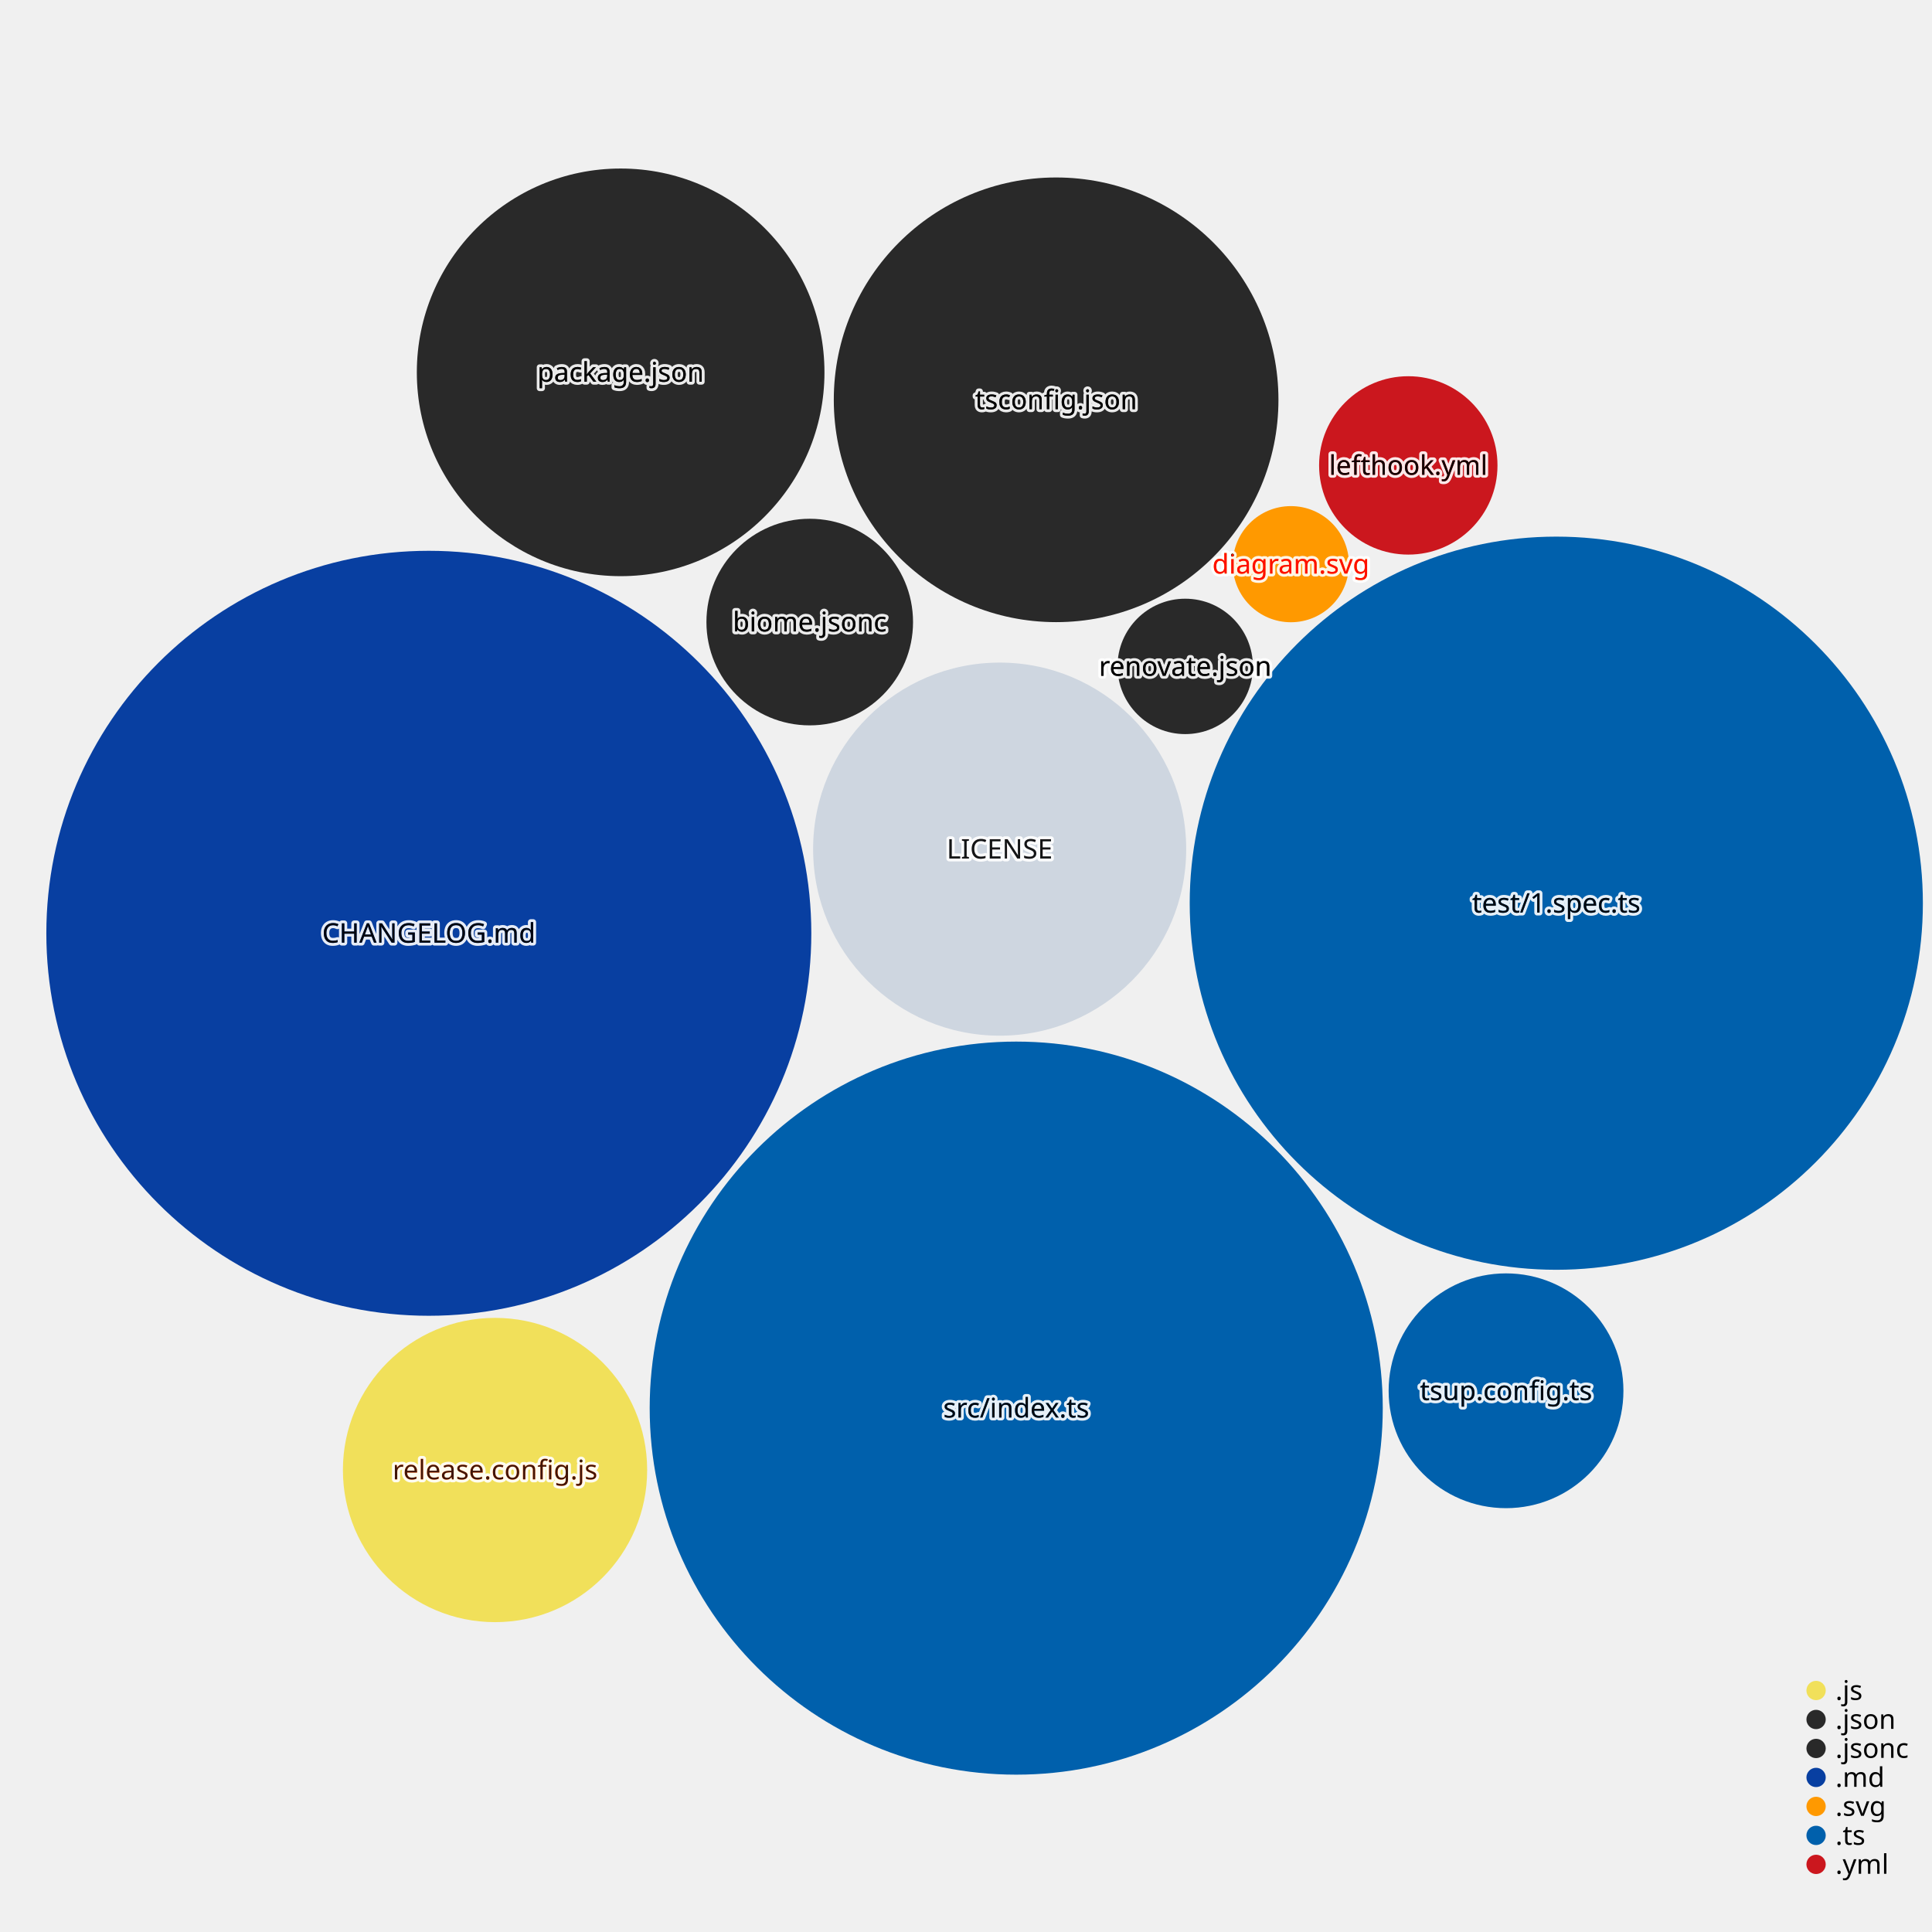
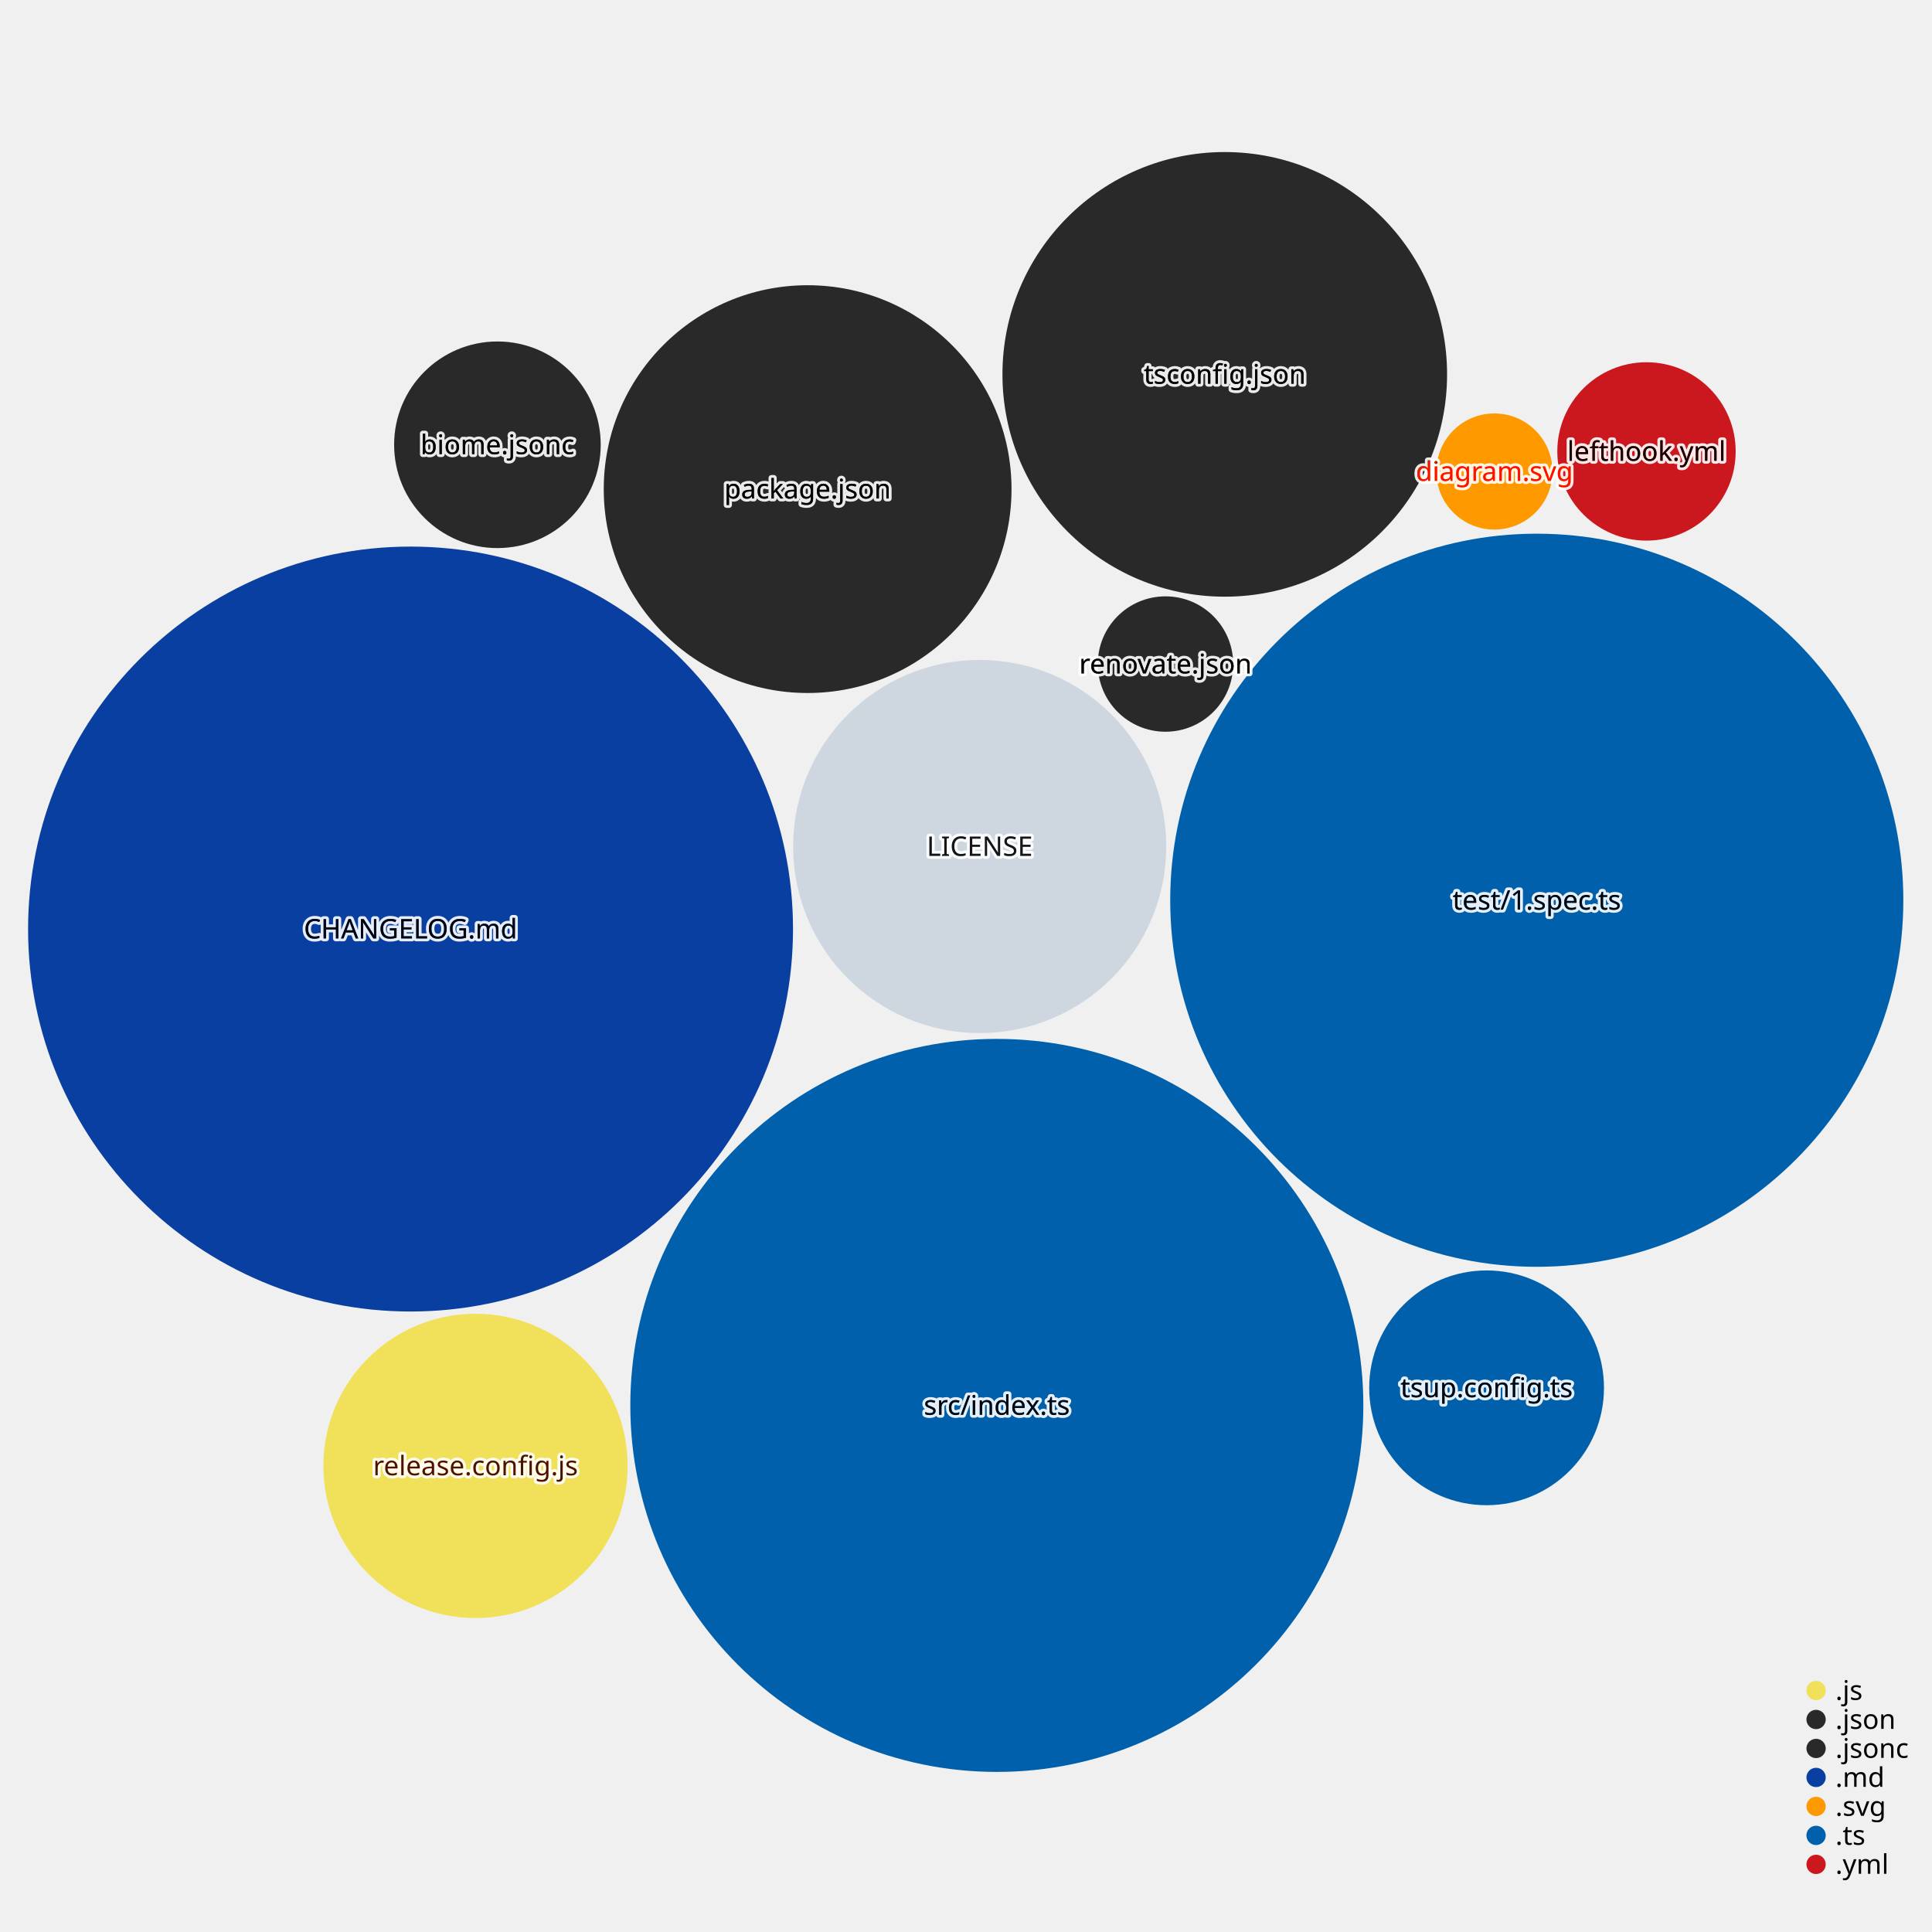
<svg xmlns="http://www.w3.org/2000/svg" width="1000" height="1000" style="background:white;font-family:sans-serif;overflow:visible">
  <defs>
    <filter id="glow" x="-50%" y="-50%" width="200%" height="200%">
      <feGaussianBlur stdDeviation="4" result="coloredBlur" />
      <feMerge>
        <feMergeNode in="coloredBlur" />
        <feMergeNode in="SourceGraphic" />
      </feMerge>
    </filter>
  </defs>
-   <g style="fill:#083fa1;transition:transform 0s ease-out, fill 0.1s ease-out" transform="translate(221.9599, 483.0682)">
-     <circle style="transition:all 0.5s ease-out" r="197.974" stroke-width="0" stroke="#374151" />
+   <g style="fill:#083fa1;transition:transform 0s ease-out, fill 0.1s ease-out" transform="translate(212.4998, 480.8752)">
+     <circle style="transition:all 0.5s ease-out" r="197.962" stroke-width="0" stroke="#374151" />
  </g>
-   <g style="fill:#0060ac;transition:transform 0s ease-out, fill 0.1s ease-out" transform="translate(805.5354, 467.4967)">
-     <circle style="transition:all 0.5s ease-out" r="189.741" stroke-width="0" stroke="#374151" />
+   <g style="fill:#0060ac;transition:transform 0s ease-out, fill 0.1s ease-out" transform="translate(795.4324, 465.9665)">
+     <circle style="transition:all 0.5s ease-out" r="189.729" stroke-width="0" stroke="#374151" />
  </g>
-   <g style="fill:#0060ac;transition:transform 0s ease-out, fill 0.1s ease-out" transform="translate(525.9962, 728.8436)">
-     <circle style="transition:all 0.5s ease-out" r="189.718" stroke-width="0" stroke="#374151" />
+   <g style="fill:#0060ac;transition:transform 0s ease-out, fill 0.1s ease-out" transform="translate(515.9547, 727.4363)">
+     <circle style="transition:all 0.5s ease-out" r="189.706" stroke-width="0" stroke="#374151" />
  </g>
-   <g style="fill:#292929;transition:transform 0s ease-out, fill 0.1s ease-out" transform="translate(546.6461, 206.9398)">
-     <circle style="transition:all 0.5s ease-out" r="115.078" stroke-width="0" stroke="#374151" />
+   <g style="fill:#292929;transition:transform 0s ease-out, fill 0.1s ease-out" transform="translate(633.936, 193.7716)">
+     <circle style="transition:all 0.5s ease-out" r="115.071" stroke-width="0" stroke="#374151" />
  </g>
-   <g style="fill:#292929;transition:transform 0s ease-out, fill 0.1s ease-out" transform="translate(321.2463, 192.7261)">
-     <circle style="transition:all 0.5s ease-out" r="105.496" stroke-width="0" stroke="#374151" />
+   <g style="fill:#292929;transition:transform 0s ease-out, fill 0.1s ease-out" transform="translate(418.0293, 253.1656)">
+     <circle style="transition:all 0.5s ease-out" r="105.531" stroke-width="0" stroke="#374151" />
  </g>
-   <g style="fill:#CED6E0;transition:transform 0s ease-out, fill 0.1s ease-out" transform="translate(517.4218, 439.5125)">
-     <circle style="transition:all 0.5s ease-out" r="96.554" stroke-width="0" stroke="#374151" />
+   <g style="fill:#CED6E0;transition:transform 0s ease-out, fill 0.1s ease-out" transform="translate(507.0937, 438.1492)">
+     <circle style="transition:all 0.5s ease-out" r="96.548" stroke-width="0" stroke="#374151" />
  </g>
-   <g style="fill:#f1e05a;transition:transform 0s ease-out, fill 0.1s ease-out" transform="translate(256.2311, 760.8776)">
-     <circle style="transition:all 0.5s ease-out" r="78.743" stroke-width="0" stroke="#374151" />
+   <g style="fill:#f1e05a;transition:transform 0s ease-out, fill 0.1s ease-out" transform="translate(246.1219, 758.7487)">
+     <circle style="transition:all 0.5s ease-out" r="78.738" stroke-width="0" stroke="#374151" />
  </g>
-   <g style="fill:#0060ac;transition:transform 0s ease-out, fill 0.1s ease-out" transform="translate(779.5184, 719.8624)">
-     <circle style="transition:all 0.5s ease-out" r="60.764" stroke-width="0" stroke="#374151" />
+   <g style="fill:#0060ac;transition:transform 0s ease-out, fill 0.1s ease-out" transform="translate(769.4569, 718.3333)">
+     <circle style="transition:all 0.5s ease-out" r="60.76" stroke-width="0" stroke="#374151" />
  </g>
-   <g style="fill:#292929;transition:transform 0s ease-out, fill 0.1s ease-out" transform="translate(419.1162, 321.9803)">
-     <circle style="transition:all 0.5s ease-out" r="53.47" stroke-width="0" stroke="#374151" />
+   <g style="fill:#292929;transition:transform 0s ease-out, fill 0.1s ease-out" transform="translate(257.4636, 230.2154)">
+     <circle style="transition:all 0.5s ease-out" r="53.467" stroke-width="0" stroke="#374151" />
  </g>
-   <g style="fill:#cb171e;transition:transform 0s ease-out, fill 0.1s ease-out" transform="translate(728.9313, 240.8949)">
-     <circle style="transition:all 0.5s ease-out" r="46.164" stroke-width="0" stroke="#374151" />
+   <g style="fill:#cb171e;transition:transform 0s ease-out, fill 0.1s ease-out" transform="translate(852.2232, 233.6612)">
+     <circle style="transition:all 0.5s ease-out" r="46.161" stroke-width="0" stroke="#374151" />
  </g>
-   <g style="fill:#292929;transition:transform 0s ease-out, fill 0.1s ease-out" transform="translate(613.4617, 344.9286)">
-     <circle style="transition:all 0.5s ease-out" r="35.04" stroke-width="0" stroke="#374151" />
+   <g style="fill:#292929;transition:transform 0s ease-out, fill 0.1s ease-out" transform="translate(603.2563, 343.7031)">
+     <circle style="transition:all 0.5s ease-out" r="35.038" stroke-width="0" stroke="#374151" />
  </g>
-   <g style="fill:#ff9900;transition:transform 0s ease-out, fill 0.1s ease-out" transform="translate(668.1534, 292.0177)">
-     <circle style="transition:all 0.5s ease-out" r="30.055" stroke-width="0" stroke="#374151" />
+   <g style="fill:#ff9900;transition:transform 0s ease-out, fill 0.1s ease-out" transform="translate(773.491, 244.0531)">
+     <circle style="transition:all 0.5s ease-out" r="30.054" stroke-width="0" stroke="#374151" />
  </g>
-   <g style="fill:#083fa1;transition:transform 0s ease-out" transform="translate(221.9599, 483.0682)">
+   <g style="fill:#083fa1;transition:transform 0s ease-out" transform="translate(212.4998, 480.8752)">
    <text style="pointer-events:none;opacity:0.9;font-size:14px;font-weight:500;transition:all 0.5s ease-out" fill="#4B5563" text-anchor="middle" dominant-baseline="middle" stroke="white" stroke-width="3" stroke-linejoin="round">CHANGELOG.md</text>
    <text style="pointer-events:none;opacity:1;font-size:14px;font-weight:500;transition:all 0.5s ease-out" text-anchor="middle" dominant-baseline="middle">CHANGELOG.md</text>
    <text style="pointer-events:none;opacity:0.9;font-size:14px;font-weight:500;mix-blend-mode:color-burn;transition:all 0.5s ease-out" fill="#110101" text-anchor="middle" dominant-baseline="middle">CHANGELOG.md</text>
  </g>
-   <g style="fill:#0060ac;transition:transform 0s ease-out" transform="translate(805.5354, 467.4967)">
+   <g style="fill:#0060ac;transition:transform 0s ease-out" transform="translate(795.4324, 465.9665)">
    <text style="pointer-events:none;opacity:0.9;font-size:14px;font-weight:500;transition:all 0.5s ease-out" fill="#4B5563" text-anchor="middle" dominant-baseline="middle" stroke="white" stroke-width="3" stroke-linejoin="round">test/1.spec.ts</text>
    <text style="pointer-events:none;opacity:1;font-size:14px;font-weight:500;transition:all 0.5s ease-out" text-anchor="middle" dominant-baseline="middle">test/1.spec.ts</text>
    <text style="pointer-events:none;opacity:0.9;font-size:14px;font-weight:500;mix-blend-mode:color-burn;transition:all 0.5s ease-out" fill="#110101" text-anchor="middle" dominant-baseline="middle">test/1.spec.ts</text>
  </g>
-   <g style="fill:#0060ac;transition:transform 0s ease-out" transform="translate(525.9962, 728.8436)">
+   <g style="fill:#0060ac;transition:transform 0s ease-out" transform="translate(515.9547, 727.4363)">
    <text style="pointer-events:none;opacity:0.9;font-size:14px;font-weight:500;transition:all 0.5s ease-out" fill="#4B5563" text-anchor="middle" dominant-baseline="middle" stroke="white" stroke-width="3" stroke-linejoin="round">src/index.ts</text>
    <text style="pointer-events:none;opacity:1;font-size:14px;font-weight:500;transition:all 0.5s ease-out" text-anchor="middle" dominant-baseline="middle">src/index.ts</text>
    <text style="pointer-events:none;opacity:0.9;font-size:14px;font-weight:500;mix-blend-mode:color-burn;transition:all 0.5s ease-out" fill="#110101" text-anchor="middle" dominant-baseline="middle">src/index.ts</text>
  </g>
-   <g style="fill:#292929;transition:transform 0s ease-out" transform="translate(546.6461, 206.9398)">
+   <g style="fill:#292929;transition:transform 0s ease-out" transform="translate(633.936, 193.7716)">
    <text style="pointer-events:none;opacity:0.9;font-size:14px;font-weight:500;transition:all 0.5s ease-out" fill="#4B5563" text-anchor="middle" dominant-baseline="middle" stroke="white" stroke-width="3" stroke-linejoin="round">tsconfig.json</text>
    <text style="pointer-events:none;opacity:1;font-size:14px;font-weight:500;transition:all 0.5s ease-out" text-anchor="middle" dominant-baseline="middle">tsconfig.json</text>
    <text style="pointer-events:none;opacity:0.9;font-size:14px;font-weight:500;mix-blend-mode:color-burn;transition:all 0.5s ease-out" fill="#110101" text-anchor="middle" dominant-baseline="middle">tsconfig.json</text>
  </g>
-   <g style="fill:#292929;transition:transform 0s ease-out" transform="translate(321.2463, 192.7261)">
+   <g style="fill:#292929;transition:transform 0s ease-out" transform="translate(418.0293, 253.1656)">
    <text style="pointer-events:none;opacity:0.9;font-size:14px;font-weight:500;transition:all 0.5s ease-out" fill="#4B5563" text-anchor="middle" dominant-baseline="middle" stroke="white" stroke-width="3" stroke-linejoin="round">package.json</text>
    <text style="pointer-events:none;opacity:1;font-size:14px;font-weight:500;transition:all 0.5s ease-out" text-anchor="middle" dominant-baseline="middle">package.json</text>
    <text style="pointer-events:none;opacity:0.9;font-size:14px;font-weight:500;mix-blend-mode:color-burn;transition:all 0.5s ease-out" fill="#110101" text-anchor="middle" dominant-baseline="middle">package.json</text>
  </g>
-   <g style="fill:#CED6E0;transition:transform 0s ease-out" transform="translate(517.4218, 439.5125)">
+   <g style="fill:#CED6E0;transition:transform 0s ease-out" transform="translate(507.0937, 438.1492)">
    <text style="pointer-events:none;opacity:0.9;font-size:14px;font-weight:500;transition:all 0.5s ease-out" fill="#4B5563" text-anchor="middle" dominant-baseline="middle" stroke="white" stroke-width="3" stroke-linejoin="round">LICENSE</text>
    <text style="pointer-events:none;opacity:1;font-size:14px;font-weight:500;transition:all 0.5s ease-out" text-anchor="middle" dominant-baseline="middle">LICENSE</text>
    <text style="pointer-events:none;opacity:0.9;font-size:14px;font-weight:500;mix-blend-mode:color-burn;transition:all 0.5s ease-out" fill="#110101" text-anchor="middle" dominant-baseline="middle">LICENSE</text>
  </g>
-   <g style="fill:#f1e05a;transition:transform 0s ease-out" transform="translate(256.2311, 760.8776)">
+   <g style="fill:#f1e05a;transition:transform 0s ease-out" transform="translate(246.1219, 758.7487)">
    <text style="pointer-events:none;opacity:0.9;font-size:14px;font-weight:500;transition:all 0.5s ease-out" fill="#4B5563" text-anchor="middle" dominant-baseline="middle" stroke="white" stroke-width="3" stroke-linejoin="round">release.config.js</text>
    <text style="pointer-events:none;opacity:1;font-size:14px;font-weight:500;transition:all 0.5s ease-out" text-anchor="middle" dominant-baseline="middle">release.config.js</text>
    <text style="pointer-events:none;opacity:0.9;font-size:14px;font-weight:500;mix-blend-mode:color-burn;transition:all 0.5s ease-out" fill="#110101" text-anchor="middle" dominant-baseline="middle">release.config.js</text>
  </g>
-   <g style="fill:#0060ac;transition:transform 0s ease-out" transform="translate(779.5184, 719.8624)">
+   <g style="fill:#0060ac;transition:transform 0s ease-out" transform="translate(769.4569, 718.3333)">
    <text style="pointer-events:none;opacity:0.9;font-size:14px;font-weight:500;transition:all 0.5s ease-out" fill="#4B5563" text-anchor="middle" dominant-baseline="middle" stroke="white" stroke-width="3" stroke-linejoin="round">tsup.config.ts</text>
    <text style="pointer-events:none;opacity:1;font-size:14px;font-weight:500;transition:all 0.5s ease-out" text-anchor="middle" dominant-baseline="middle">tsup.config.ts</text>
    <text style="pointer-events:none;opacity:0.9;font-size:14px;font-weight:500;mix-blend-mode:color-burn;transition:all 0.5s ease-out" fill="#110101" text-anchor="middle" dominant-baseline="middle">tsup.config.ts</text>
  </g>
-   <g style="fill:#292929;transition:transform 0s ease-out" transform="translate(419.1162, 321.9803)">
+   <g style="fill:#292929;transition:transform 0s ease-out" transform="translate(257.4636, 230.2154)">
    <text style="pointer-events:none;opacity:0.9;font-size:14px;font-weight:500;transition:all 0.5s ease-out" fill="#4B5563" text-anchor="middle" dominant-baseline="middle" stroke="white" stroke-width="3" stroke-linejoin="round">biome.jsonc</text>
    <text style="pointer-events:none;opacity:1;font-size:14px;font-weight:500;transition:all 0.5s ease-out" text-anchor="middle" dominant-baseline="middle">biome.jsonc</text>
    <text style="pointer-events:none;opacity:0.9;font-size:14px;font-weight:500;mix-blend-mode:color-burn;transition:all 0.5s ease-out" fill="#110101" text-anchor="middle" dominant-baseline="middle">biome.jsonc</text>
  </g>
-   <g style="fill:#cb171e;transition:transform 0s ease-out" transform="translate(728.9313, 240.8949)">
+   <g style="fill:#cb171e;transition:transform 0s ease-out" transform="translate(852.2232, 233.6612)">
    <text style="pointer-events:none;opacity:0.9;font-size:14px;font-weight:500;transition:all 0.5s ease-out" fill="#4B5563" text-anchor="middle" dominant-baseline="middle" stroke="white" stroke-width="3" stroke-linejoin="round">lefthook.yml</text>
    <text style="pointer-events:none;opacity:1;font-size:14px;font-weight:500;transition:all 0.5s ease-out" text-anchor="middle" dominant-baseline="middle">lefthook.yml</text>
    <text style="pointer-events:none;opacity:0.9;font-size:14px;font-weight:500;mix-blend-mode:color-burn;transition:all 0.5s ease-out" fill="#110101" text-anchor="middle" dominant-baseline="middle">lefthook.yml</text>
  </g>
-   <g style="fill:#292929;transition:transform 0s ease-out" transform="translate(613.4617, 344.9286)">
+   <g style="fill:#292929;transition:transform 0s ease-out" transform="translate(603.2563, 343.7031)">
    <text style="pointer-events:none;opacity:0.9;font-size:14px;font-weight:500;transition:all 0.5s ease-out" fill="#4B5563" text-anchor="middle" dominant-baseline="middle" stroke="white" stroke-width="3" stroke-linejoin="round">renovate.json</text>
    <text style="pointer-events:none;opacity:1;font-size:14px;font-weight:500;transition:all 0.5s ease-out" text-anchor="middle" dominant-baseline="middle">renovate.json</text>
    <text style="pointer-events:none;opacity:0.9;font-size:14px;font-weight:500;mix-blend-mode:color-burn;transition:all 0.5s ease-out" fill="#110101" text-anchor="middle" dominant-baseline="middle">renovate.json</text>
  </g>
-   <g style="fill:#ff9900;transition:transform 0s ease-out" transform="translate(668.1534, 292.0177)">
+   <g style="fill:#ff9900;transition:transform 0s ease-out" transform="translate(773.491, 244.0531)">
    <text style="pointer-events:none;opacity:0.9;font-size:14px;font-weight:500;transition:all 0.5s ease-out" fill="#4B5563" text-anchor="middle" dominant-baseline="middle" stroke="white" stroke-width="3" stroke-linejoin="round">diagram.svg</text>
    <text style="pointer-events:none;opacity:1;font-size:14px;font-weight:500;transition:all 0.5s ease-out" text-anchor="middle" dominant-baseline="middle">diagram.svg</text>
    <text style="pointer-events:none;opacity:0.9;font-size:14px;font-weight:500;mix-blend-mode:color-burn;transition:all 0.5s ease-out" fill="#110101" text-anchor="middle" dominant-baseline="middle">diagram.svg</text>
  </g>
  <g transform="translate(940, 875)">
    <g transform="translate(0, 0)">
      <circle r="5" fill="#f1e05a" />
      <text x="10" style="font-size:14px;font-weight:300" dominant-baseline="middle">.js</text>
    </g>
    <g transform="translate(0, 15)">
      <circle r="5" fill="#292929" />
      <text x="10" style="font-size:14px;font-weight:300" dominant-baseline="middle">.json</text>
    </g>
    <g transform="translate(0, 30)">
      <circle r="5" fill="#292929" />
      <text x="10" style="font-size:14px;font-weight:300" dominant-baseline="middle">.jsonc</text>
    </g>
    <g transform="translate(0, 45)">
      <circle r="5" fill="#083fa1" />
      <text x="10" style="font-size:14px;font-weight:300" dominant-baseline="middle">.md</text>
    </g>
    <g transform="translate(0, 60)">
      <circle r="5" fill="#ff9900" />
      <text x="10" style="font-size:14px;font-weight:300" dominant-baseline="middle">.svg</text>
    </g>
    <g transform="translate(0, 75)">
      <circle r="5" fill="#0060ac" />
      <text x="10" style="font-size:14px;font-weight:300" dominant-baseline="middle">.ts</text>
    </g>
    <g transform="translate(0, 90)">
      <circle r="5" fill="#cb171e" />
      <text x="10" style="font-size:14px;font-weight:300" dominant-baseline="middle">.yml</text>
    </g>
    <g fill="#9CA3AF" style="font-weight:300;font-style:italic;font-size:12px">each dot sized by file size</g>
  </g>
</svg>
